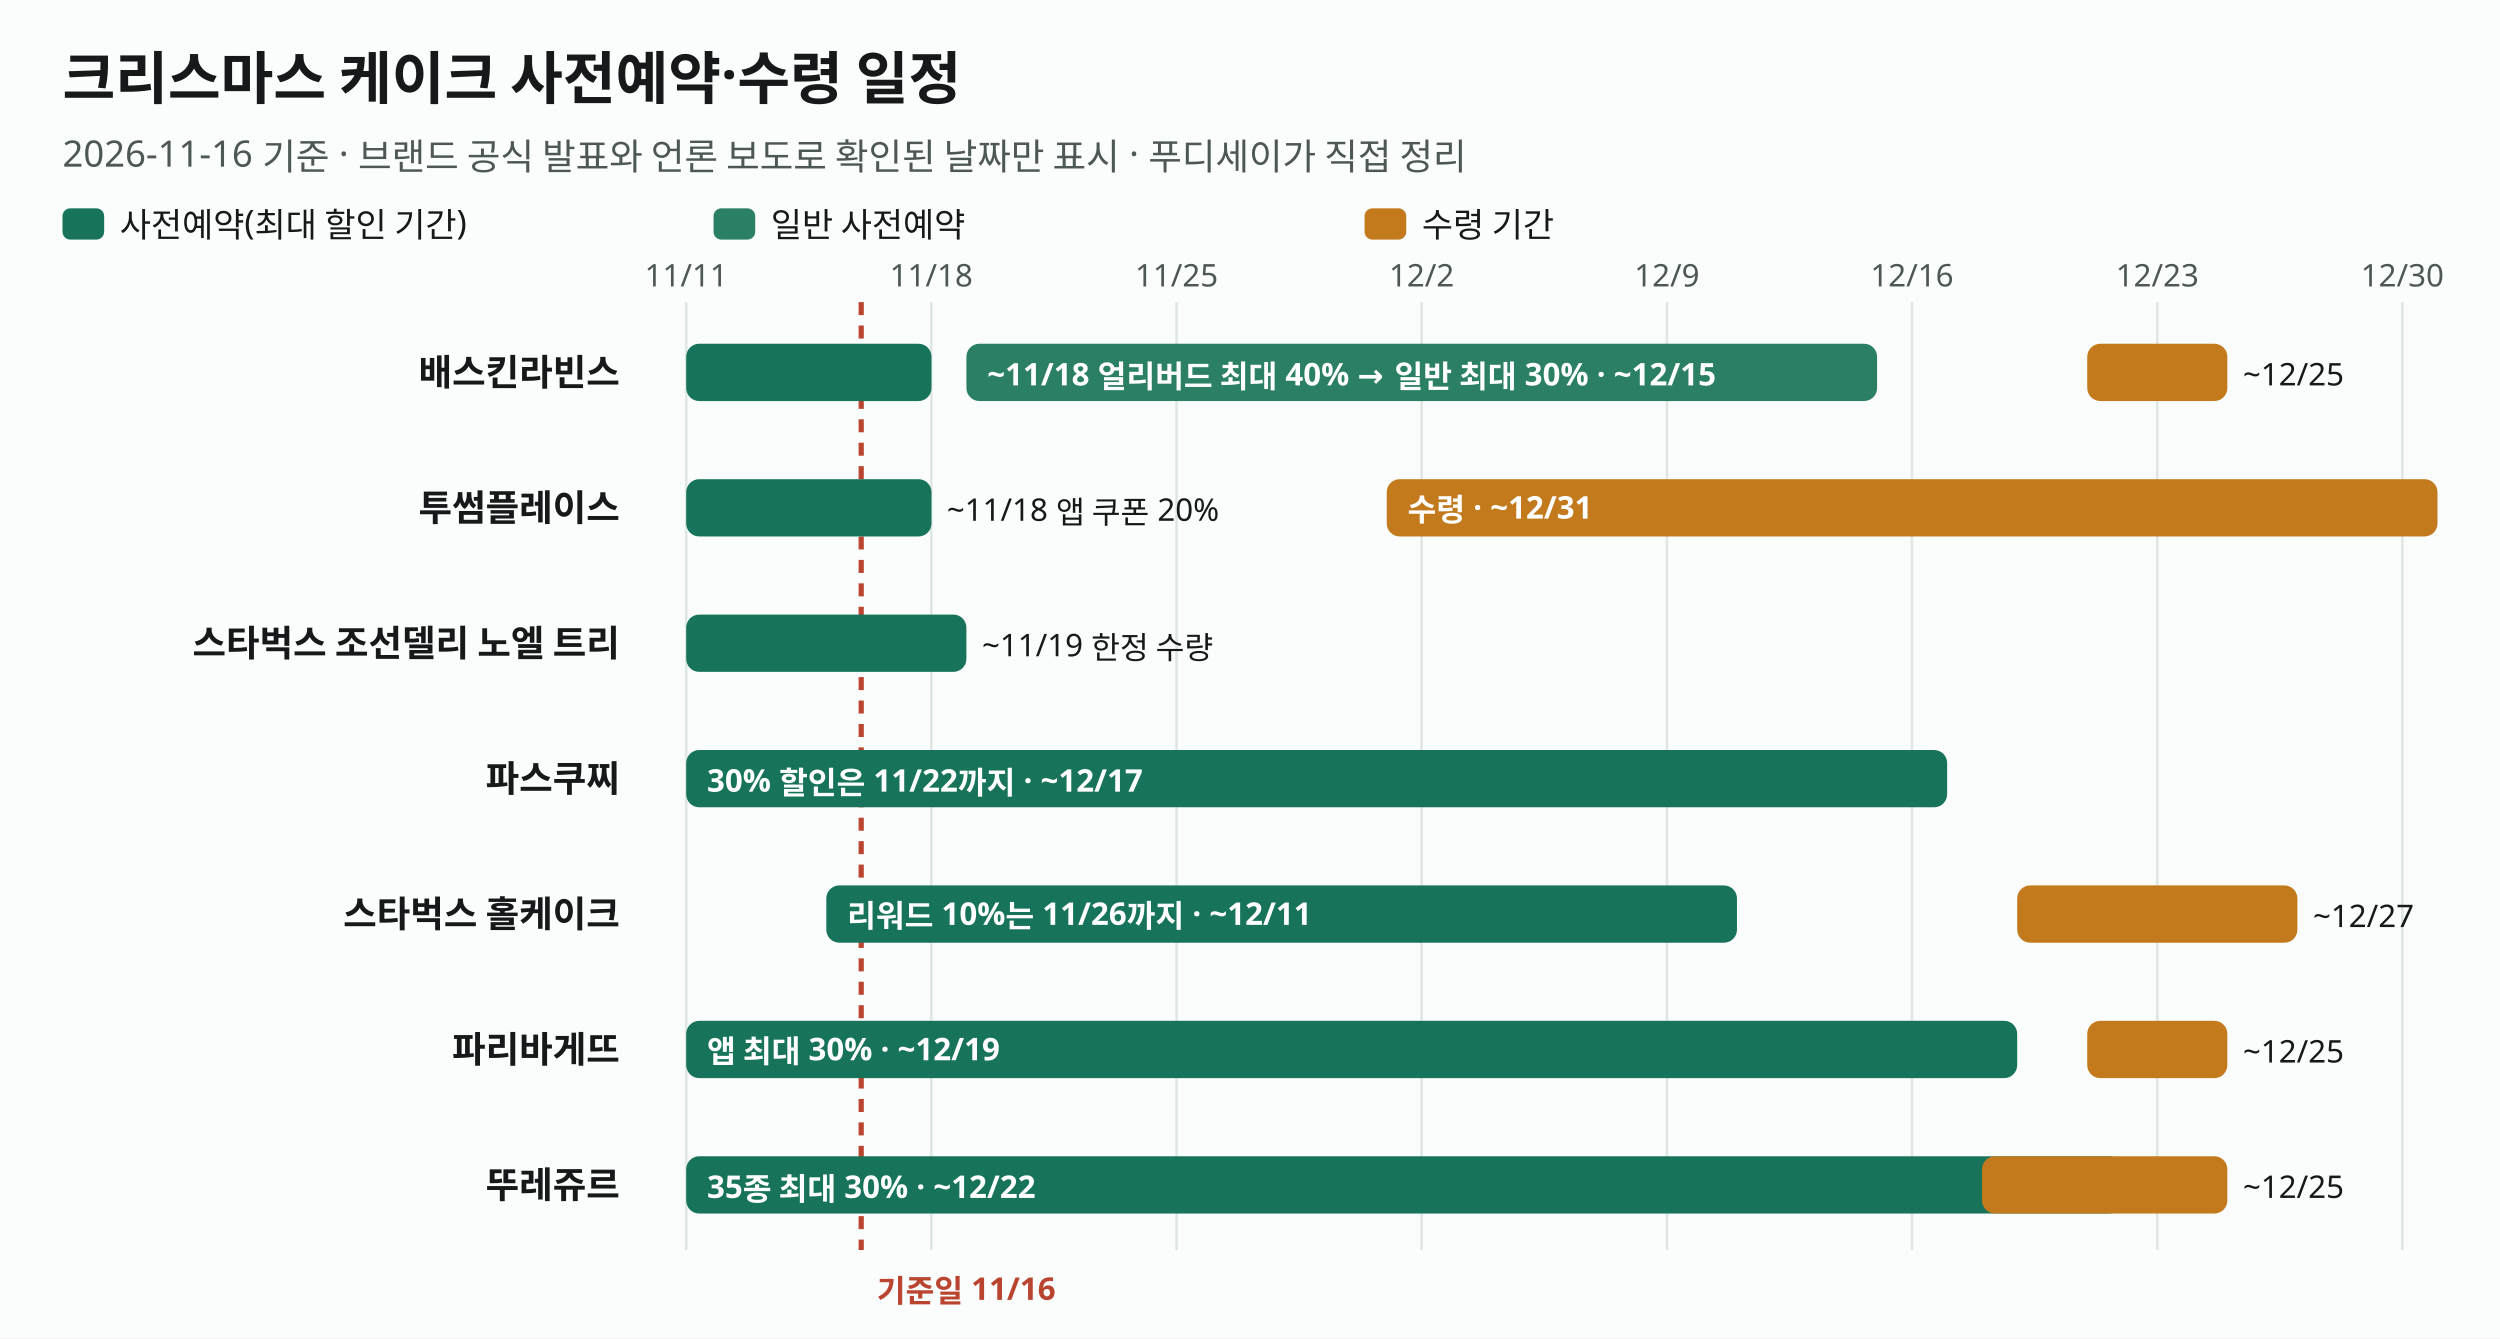
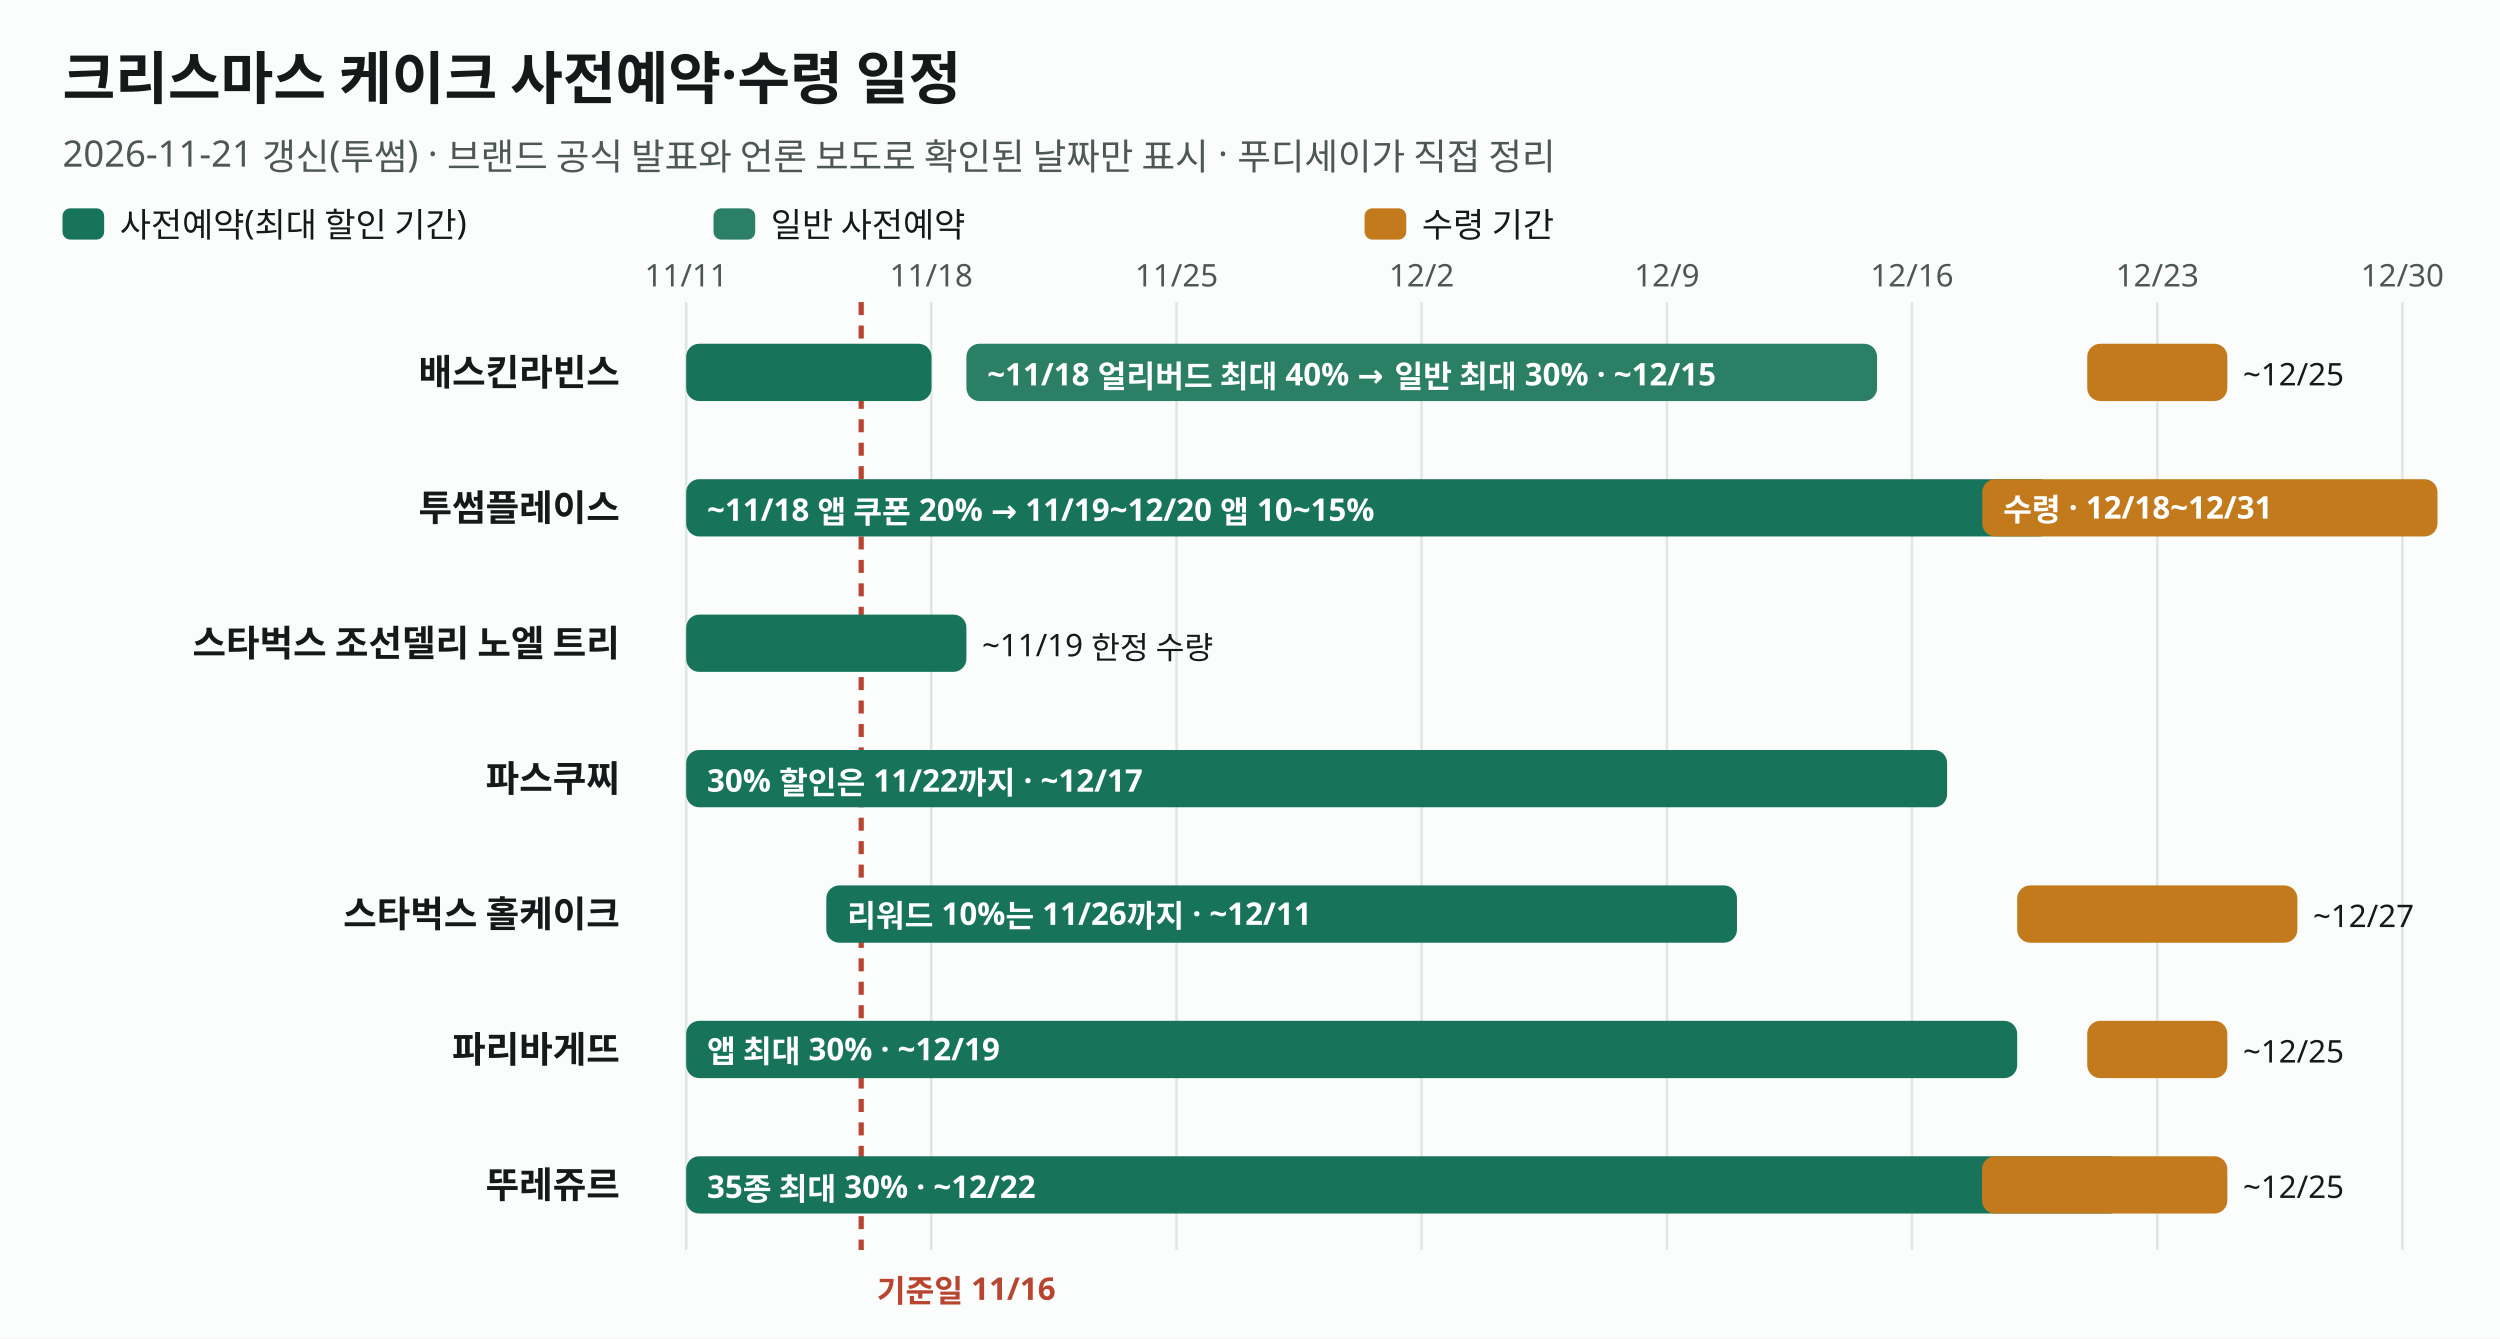
<svg xmlns="http://www.w3.org/2000/svg" viewBox="0 0 960 514" width="960" height="514" role="img" aria-labelledby="t d">
  <rect width="960" height="514" fill="#fbfdfc" />
  <text x="24" y="38" font-family="'Malgun Gothic','Apple SD Gothic Neo','Noto Sans KR',sans-serif" font-size="22" font-weight="700" fill="#15191a">크리스마스 케이크 사전예약·수령 일정</text>
-   <text x="24" y="64" font-family="'Malgun Gothic','Apple SD Gothic Neo','Noto Sans KR',sans-serif" font-size="14" fill="#4d5755">2026-11-16 기준 · 브랜드 공식 발표와 언론 보도로 확인된 날짜만 표시 · 푸디세이가 직접 정리</text>
+   <text x="24" y="64" font-family="'Malgun Gothic','Apple SD Gothic Neo','Noto Sans KR',sans-serif" font-size="14" fill="#4d5755">2026-11-21 갱신(투썸) · 브랜드 공식 발표와 언론 보도로 확인된 날짜만 표시 · 푸디세이가 직접 정리</text>
  <rect x="24" y="80" width="16" height="12" rx="3" fill="#17745a" />
  <text x="46" y="91" font-family="'Malgun Gothic','Apple SD Gothic Neo','Noto Sans KR',sans-serif" font-size="13" fill="#15191a">사전예약(최대 할인 기간)</text>
  <rect x="274" y="80" width="16" height="12" rx="3" fill="#2a7f64" />
  <text x="296" y="91" font-family="'Malgun Gothic','Apple SD Gothic Neo','Noto Sans KR',sans-serif" font-size="13" fill="#15191a">일반 사전예약</text>
  <rect x="524" y="80" width="16" height="12" rx="3" fill="#c27a1c" />
  <text x="546" y="91" font-family="'Malgun Gothic','Apple SD Gothic Neo','Noto Sans KR',sans-serif" font-size="13" fill="#15191a">수령 기간</text>
  <line x1="263.5" y1="116" x2="263.5" y2="480" stroke="#dfe7e4" stroke-width="1" />
  <text x="263.5" y="110" font-family="'Malgun Gothic','Apple SD Gothic Neo','Noto Sans KR',sans-serif" font-size="12" fill="#4d5755" text-anchor="middle">11/11</text>
  <line x1="357.6" y1="116" x2="357.6" y2="480" stroke="#dfe7e4" stroke-width="1" />
  <text x="357.6" y="110" font-family="'Malgun Gothic','Apple SD Gothic Neo','Noto Sans KR',sans-serif" font-size="12" fill="#4d5755" text-anchor="middle">11/18</text>
  <line x1="451.8" y1="116" x2="451.8" y2="480" stroke="#dfe7e4" stroke-width="1" />
  <text x="451.8" y="110" font-family="'Malgun Gothic','Apple SD Gothic Neo','Noto Sans KR',sans-serif" font-size="12" fill="#4d5755" text-anchor="middle">11/25</text>
  <line x1="545.9" y1="116" x2="545.9" y2="480" stroke="#dfe7e4" stroke-width="1" />
  <text x="545.9" y="110" font-family="'Malgun Gothic','Apple SD Gothic Neo','Noto Sans KR',sans-serif" font-size="12" fill="#4d5755" text-anchor="middle">12/2</text>
  <line x1="640.1" y1="116" x2="640.1" y2="480" stroke="#dfe7e4" stroke-width="1" />
  <text x="640.1" y="110" font-family="'Malgun Gothic','Apple SD Gothic Neo','Noto Sans KR',sans-serif" font-size="12" fill="#4d5755" text-anchor="middle">12/9</text>
  <line x1="734.2" y1="116" x2="734.2" y2="480" stroke="#dfe7e4" stroke-width="1" />
  <text x="734.2" y="110" font-family="'Malgun Gothic','Apple SD Gothic Neo','Noto Sans KR',sans-serif" font-size="12" fill="#4d5755" text-anchor="middle">12/16</text>
  <line x1="828.4" y1="116" x2="828.4" y2="480" stroke="#dfe7e4" stroke-width="1" />
  <text x="828.4" y="110" font-family="'Malgun Gothic','Apple SD Gothic Neo','Noto Sans KR',sans-serif" font-size="12" fill="#4d5755" text-anchor="middle">12/23</text>
  <line x1="922.5" y1="116" x2="922.5" y2="480" stroke="#dfe7e4" stroke-width="1" />
  <text x="922.5" y="110" font-family="'Malgun Gothic','Apple SD Gothic Neo','Noto Sans KR',sans-serif" font-size="12" fill="#4d5755" text-anchor="middle">12/30</text>
  <line x1="330.7" y1="116" x2="330.7" y2="480" stroke="#b9442f" stroke-width="2" stroke-dasharray="5 4" />
  <text x="336.7" y="500" font-family="'Malgun Gothic','Apple SD Gothic Neo','Noto Sans KR',sans-serif" font-size="12" font-weight="700" fill="#b9442f">기준일 11/16</text>
  <text x="238" y="148" font-family="'Malgun Gothic','Apple SD Gothic Neo','Noto Sans KR',sans-serif" font-size="14" font-weight="600" fill="#15191a" text-anchor="end">배스킨라빈스</text>
  <rect x="263.5" y="132" width="94.2" height="22" rx="5" fill="#17745a" />
  <rect x="371.1" y="132" width="349.7" height="22" rx="5" fill="#2a7f64" />
  <text x="379.1" y="148" font-family="'Malgun Gothic','Apple SD Gothic Neo','Noto Sans KR',sans-serif" font-size="12" font-weight="600" fill="#ffffff">~11/18 얼리버드 최대 40% → 일반 최대 30% · ~12/15</text>
  <rect x="801.5" y="132" width="53.8" height="22" rx="5" fill="#c27a1c" />
  <text x="861.3" y="148" font-family="'Malgun Gothic','Apple SD Gothic Neo','Noto Sans KR',sans-serif" font-size="12" fill="#15191a">~12/25</text>
  <text x="238" y="200" font-family="'Malgun Gothic','Apple SD Gothic Neo','Noto Sans KR',sans-serif" font-size="14" font-weight="600" fill="#15191a" text-anchor="end">투썸플레이스</text>
-   <rect x="263.5" y="184" width="94.2" height="22" rx="5" fill="#17745a" />
-   <text x="363.6" y="200" font-family="'Malgun Gothic','Apple SD Gothic Neo','Noto Sans KR',sans-serif" font-size="12" fill="#15191a">~11/18 앱 쿠폰 20%</text>
-   <rect x="532.5" y="184" width="403.5" height="22" rx="5" fill="#c27a1c" />
-   <text x="540.5" y="200" font-family="'Malgun Gothic','Apple SD Gothic Neo','Noto Sans KR',sans-serif" font-size="12" font-weight="600" fill="#ffffff">수령 · ~12/31</text>
+   <rect x="263.5" y="184" width="524.6" height="22" rx="5" fill="#17745a" />
+   <text x="271.5" y="200" font-family="'Malgun Gothic','Apple SD Gothic Neo','Noto Sans KR',sans-serif" font-size="12" font-weight="600" fill="#ffffff">~11/18 앱 쿠폰 20% → 11/19~12/20 앱 10~15%</text>
+   <rect x="761.2" y="184" width="174.8" height="22" rx="5" fill="#c27a1c" />
+   <text x="769.2" y="200" font-family="'Malgun Gothic','Apple SD Gothic Neo','Noto Sans KR',sans-serif" font-size="12" font-weight="600" fill="#ffffff">수령 · 12/18~12/31</text>
  <text x="238" y="252" font-family="'Malgun Gothic','Apple SD Gothic Neo','Noto Sans KR',sans-serif" font-size="14" font-weight="600" fill="#15191a" text-anchor="end">스타벅스 조선델리 노엘 트리</text>
  <rect x="263.5" y="236" width="107.6" height="22" rx="5" fill="#17745a" />
  <text x="377.1" y="252" font-family="'Malgun Gothic','Apple SD Gothic Neo','Noto Sans KR',sans-serif" font-size="12" fill="#15191a">~11/19 한정 수량</text>
  <text x="238" y="304" font-family="'Malgun Gothic','Apple SD Gothic Neo','Noto Sans KR',sans-serif" font-size="14" font-weight="600" fill="#15191a" text-anchor="end">파스쿠찌</text>
  <rect x="263.5" y="288" width="484.2" height="22" rx="5" fill="#17745a" />
  <text x="271.5" y="304" font-family="'Malgun Gothic','Apple SD Gothic Neo','Noto Sans KR',sans-serif" font-size="12" font-weight="600" fill="#ffffff">30% 할인은 11/22까지 · ~12/17</text>
  <text x="238" y="356" font-family="'Malgun Gothic','Apple SD Gothic Neo','Noto Sans KR',sans-serif" font-size="14" font-weight="600" fill="#15191a" text-anchor="end">스타벅스 홀케이크</text>
  <rect x="317.3" y="340" width="349.7" height="22" rx="5" fill="#17745a" />
  <text x="325.3" y="356" font-family="'Malgun Gothic','Apple SD Gothic Neo','Noto Sans KR',sans-serif" font-size="12" font-weight="600" fill="#ffffff">리워드 10%는 11/26까지 · ~12/11</text>
  <rect x="774.6" y="340" width="107.6" height="22" rx="5" fill="#c27a1c" />
  <text x="888.2" y="356" font-family="'Malgun Gothic','Apple SD Gothic Neo','Noto Sans KR',sans-serif" font-size="12" fill="#15191a">~12/27</text>
  <text x="238" y="408" font-family="'Malgun Gothic','Apple SD Gothic Neo','Noto Sans KR',sans-serif" font-size="14" font-weight="600" fill="#15191a" text-anchor="end">파리바게뜨</text>
  <rect x="263.5" y="392" width="511.1" height="22" rx="5" fill="#17745a" />
  <text x="271.5" y="408" font-family="'Malgun Gothic','Apple SD Gothic Neo','Noto Sans KR',sans-serif" font-size="12" font-weight="600" fill="#ffffff">앱 최대 30% · ~12/19</text>
  <rect x="801.5" y="392" width="53.8" height="22" rx="5" fill="#c27a1c" />
  <text x="861.3" y="408" font-family="'Malgun Gothic','Apple SD Gothic Neo','Noto Sans KR',sans-serif" font-size="12" fill="#15191a">~12/25</text>
  <text x="238" y="460" font-family="'Malgun Gothic','Apple SD Gothic Neo','Noto Sans KR',sans-serif" font-size="14" font-weight="600" fill="#15191a" text-anchor="end">뚜레쥬르</text>
  <rect x="263.5" y="444" width="551.5" height="22" rx="5" fill="#17745a" />
  <text x="271.5" y="460" font-family="'Malgun Gothic','Apple SD Gothic Neo','Noto Sans KR',sans-serif" font-size="12" font-weight="600" fill="#ffffff">35종 최대 30% · ~12/22</text>
  <rect x="761.1" y="444" width="94.2" height="22" rx="5" fill="#c27a1c" />
  <text x="861.3" y="460" font-family="'Malgun Gothic','Apple SD Gothic Neo','Noto Sans KR',sans-serif" font-size="12" fill="#15191a">~12/25</text>
</svg>
